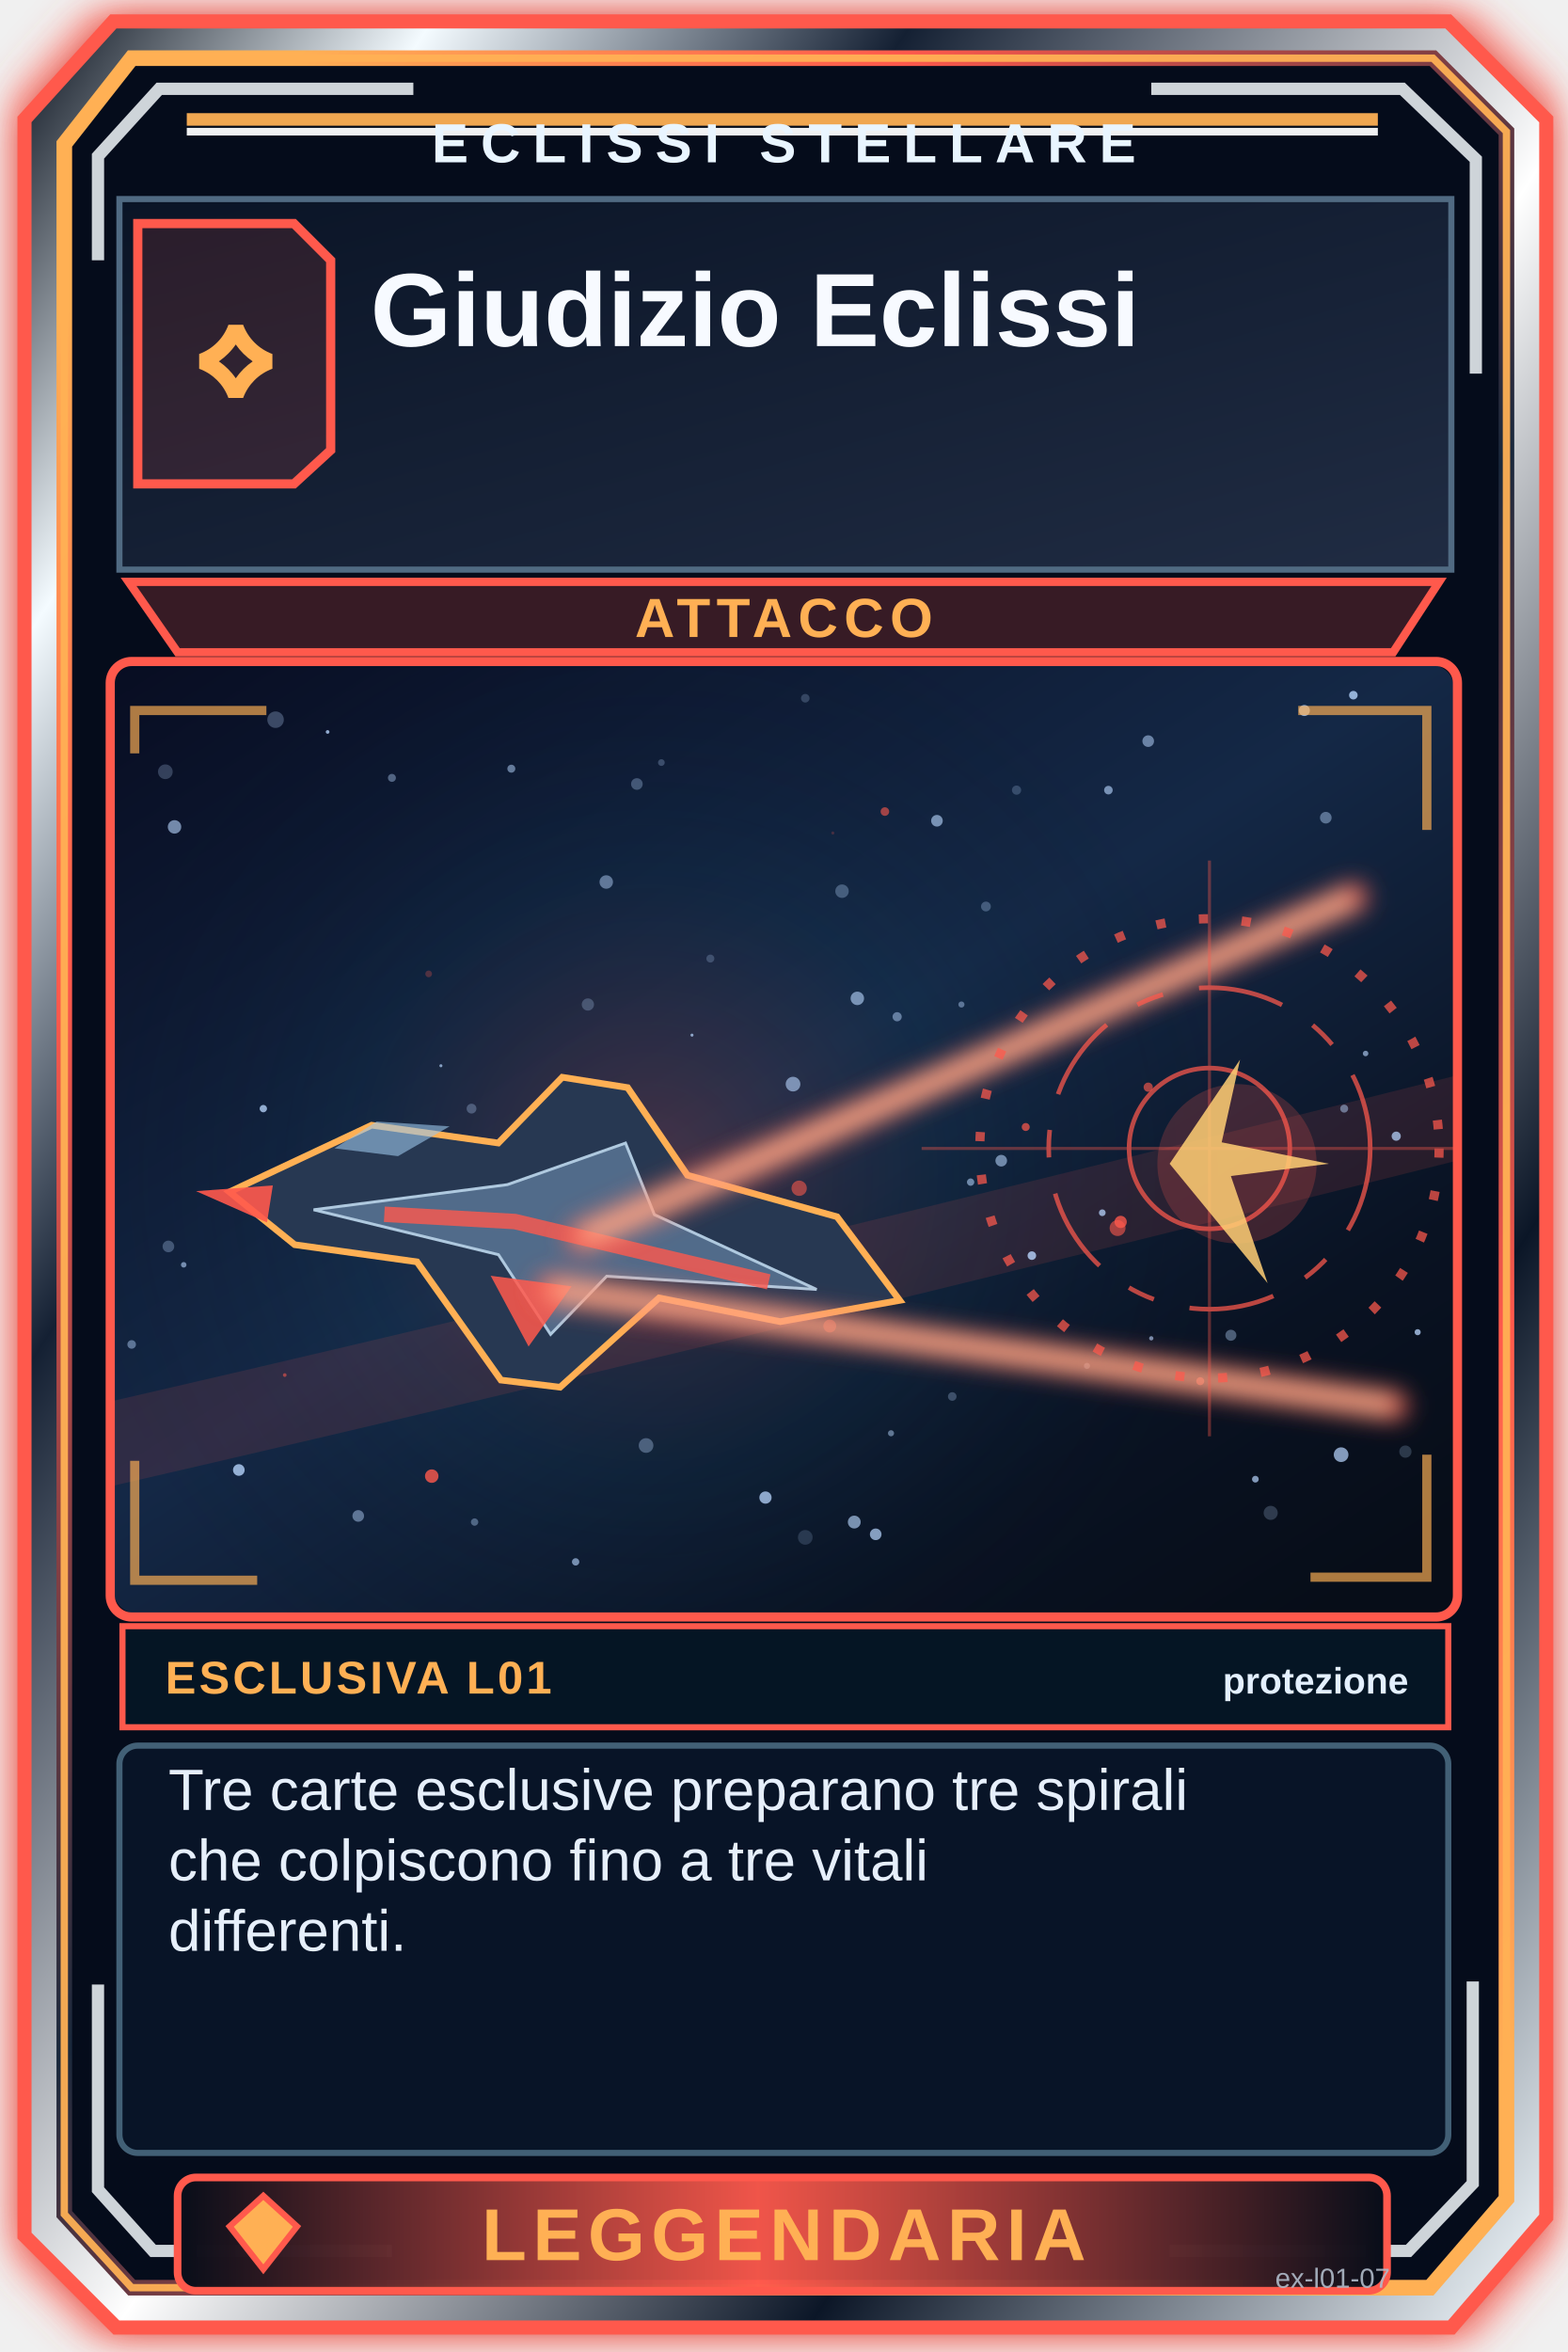
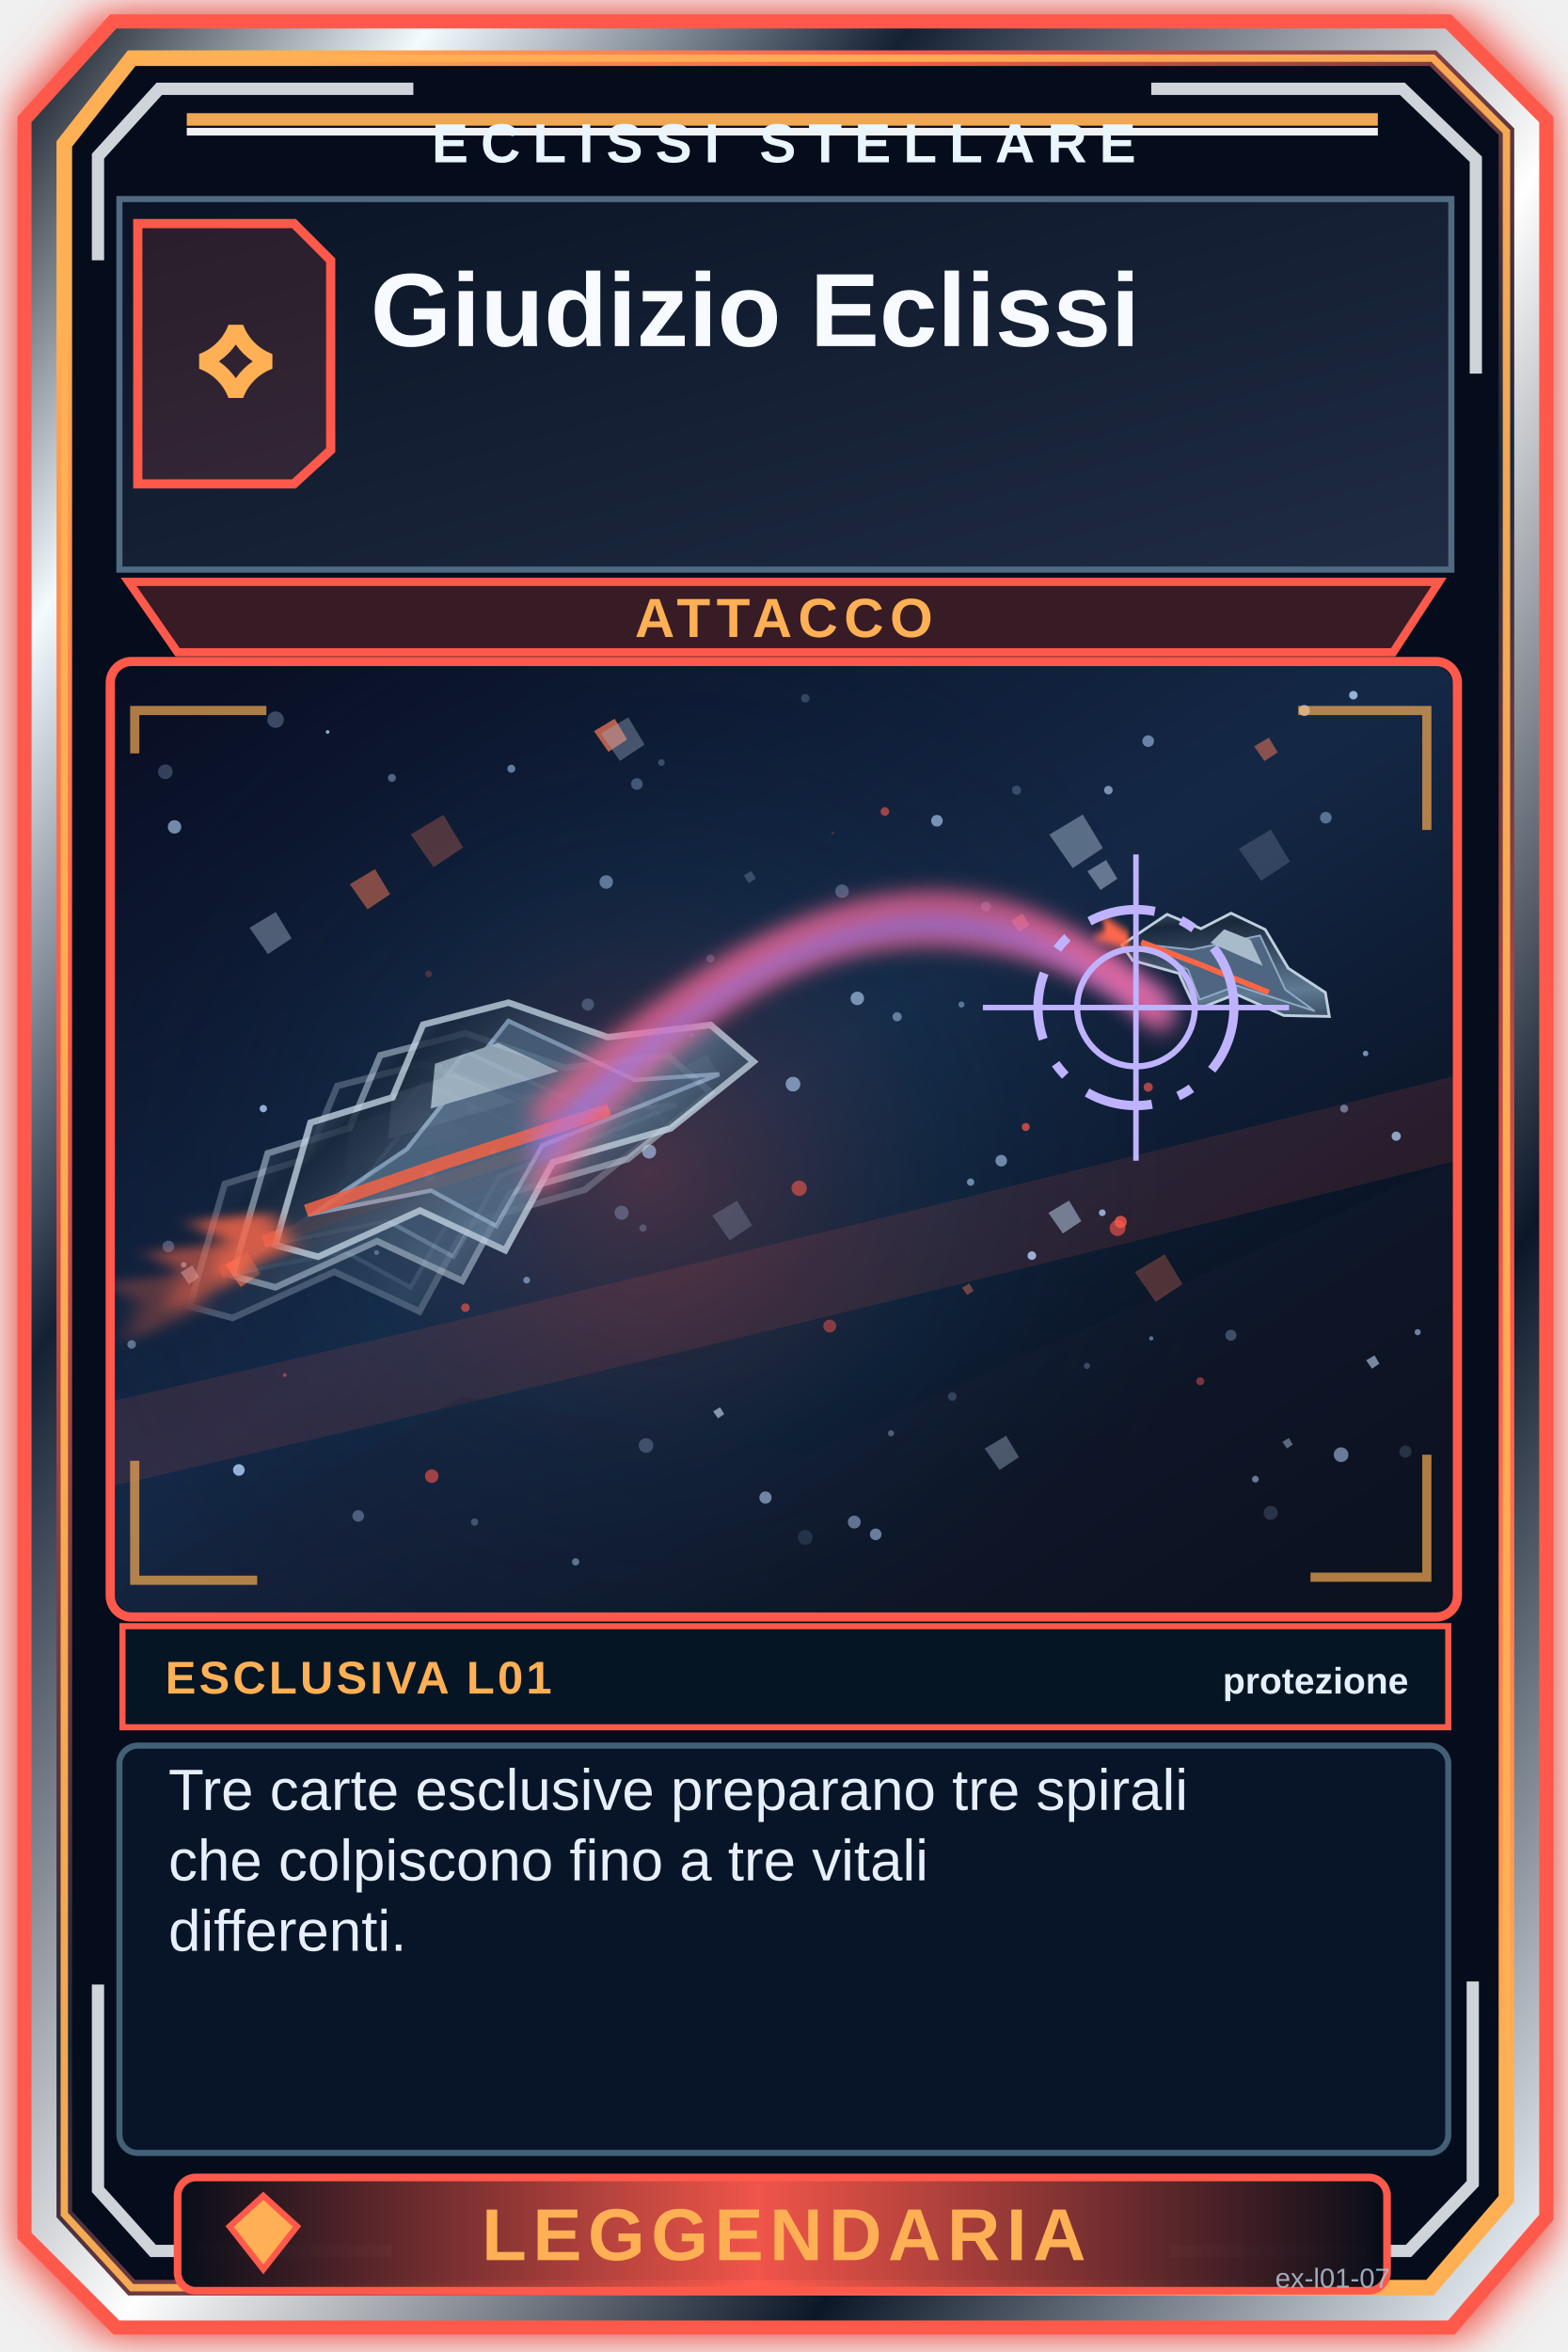
<svg xmlns="http://www.w3.org/2000/svg" width="512" height="768" viewBox="0 0 512 768" role="img" aria-label="Giudizio Eclissi · ATTACCO · LEGGENDARIA">
  <defs>
    <linearGradient id="metal" x1="0" y1="0" x2="1" y2="1">
      <stop stop-color="#101824" />
      <stop offset=".13" stop-color="#f4fbff" />
      <stop offset=".29" stop-color="#142033" />
      <stop offset=".53" stop-color="#ffffff" />
      <stop offset=".76" stop-color="#0b1627" />
      <stop offset="1" stop-color="#f4fbff" />
    </linearGradient>
    <linearGradient id="rim" x1=".15" y1="0" x2=".87" y2="1">
      <stop stop-color="#ffb054" />
      <stop offset=".2" stop-color="#ff594c" />
      <stop offset=".52" stop-color="#19283c" />
      <stop offset=".78" stop-color="#ff594c" />
      <stop offset="1" stop-color="#ffb054" />
    </linearGradient>
    <linearGradient id="spaceSky" x1="0" y1="0" x2=".9" y2="1">
      <stop stop-color="#080d22" />
      <stop offset=".49" stop-color="#142846" />
      <stop offset=".82" stop-color="#091222" />
      <stop offset="1" stop-color="#070d18" />
    </linearGradient>
    <radialGradient id="planet">
      <stop stop-color="#ff594c" stop-opacity=".65" />
      <stop offset=".52" stop-color="#194761" stop-opacity=".42" />
      <stop offset="1" stop-color="#0a1529" stop-opacity=".05" />
    </radialGradient>
    <linearGradient id="titlePanel" x1="0" x2="1" y1="0" y2="1">
      <stop stop-color="#0a1426" />
      <stop offset="1" stop-color="#202c43" />
    </linearGradient>
    <linearGradient id="rarityShine" x1="0" y1="0" x2="1" y2="0">
      <stop stop-color="#070d19" />
      <stop offset=".48" stop-color="#ff594c" stop-opacity="0.94" />
      <stop offset="1" stop-color="#070d19" />
    </linearGradient>
    <filter id="rimGlow" x="-30%" y="-30%" width="160%" height="160%">
      <feGaussianBlur stdDeviation="6.8" />
    </filter>
    <filter id="beamGlow" x="-70%" y="-70%" width="240%" height="240%">
      <feGaussianBlur stdDeviation="4" />
    </filter>
    <clipPath id="artClip">
      <rect x="37" y="217" width="438" height="310" rx="8" />
    </clipPath>
  </defs>
  <path d="M37 7H473L505 39V724L474 760H38L8 730V39Z" fill="#030712" stroke="#ff594c" stroke-width="11.2" opacity="0.98" filter="url(#rimGlow)" />
  <path d="M37 7H473L505 39V724L474 760H38L8 730V39Z" fill="url(#metal)" stroke="#ff594c" stroke-width="4.6" />
  <path d="M43 19H468L492 43V718L467 747H43L21 723V47Z" fill="#050c1b" stroke="url(#rim)" stroke-width="5.1" />
  <path d="M43 19H468L492 43V718L467 747H43L21 723V47Z" fill="none" stroke="#ffb054" stroke-width="2.4" opacity="0.94" />
  <path d="M61 39H450" stroke="#ffb054" stroke-width="4.1" opacity="0.94" />
  <path d="M32 85V51L52 29H135 M376 29H458L482 52V122 M32 648V715L50 735H128 M382 735H460L481 713V647" fill="none" stroke="#f7fcff" stroke-width="4" opacity="0.83" />
  <path d="M61 43H450" stroke="#fff" stroke-width="2.5" opacity="0.94" />
  <text x="256" y="53" text-anchor="middle" fill="#e9f5ff" font-size="18" font-family="Arial, sans-serif" font-weight="700" letter-spacing="4">ECLISSI STELLARE</text>
  <path d="M39 65H474V186H39Z" fill="url(#titlePanel)" stroke="#506a82" stroke-width="2" />
  <path d="M45 73H96L108 85V147L96 158H45Z" fill="#ff594c" fill-opacity=".13" stroke="#ff594c" stroke-width="3" />
  <text x="77" y="128" text-anchor="middle" fill="#ffb054" font-family="Arial, sans-serif" font-size="40" font-weight="bold">⟡</text>
  <text x="121" y="113" fill="#f7faff" font-family="Arial,sans-serif" font-size="34" font-weight="800">Giudizio Eclissi</text>
  <path d="M42 190H470L455 213H58Z" fill="#ff594c" fill-opacity=".20" stroke="#ff594c" stroke-width="2.7" />
  <text x="256" y="208" text-anchor="middle" fill="#ffb054" font-family="Arial,sans-serif" font-size="18" font-weight="900" letter-spacing="2">ATTACCO</text>
  <g clip-path="url(#artClip)">
    <rect x="37" y="217" width="438" height="310" fill="url(#spaceSky)" />
    <circle cx="212" cy="383" r="186" fill="url(#planet)" opacity=".34" />
    <path d="M12 477Q218 430 508 357" fill="none" stroke="#ff594c" stroke-width="27" opacity=".12" />
    <circle cx="366" cy="399" r="2.0" fill="#ff594c" opacity="0.78" />
    <circle cx="154" cy="362" r="1.6" fill="#b9d7ff" opacity="0.30" />
    <circle cx="43" cy="439" r="1.4" fill="#b9d7ff" opacity="0.45" />
    <circle cx="463" cy="435" r="1.0" fill="#b9d7ff" opacity="0.75" />
    <circle cx="306" cy="268" r="1.9" fill="#b9d7ff" opacity="0.61" />
    <circle cx="322" cy="296" r="1.6" fill="#b9d7ff" opacity="0.30" />
    <circle cx="140" cy="318" r="1.1" fill="#ff594c" opacity="0.27" />
    <circle cx="212" cy="376" r="2.3" fill="#b9d7ff" opacity="0.58" />
    <circle cx="426" cy="232" r="1.8" fill="#b9d7ff" opacity="0.75" />
    <circle cx="90" cy="235" r="2.7" fill="#b9d7ff" opacity="0.28" />
    <circle cx="198" cy="288" r="2.2" fill="#b9d7ff" opacity="0.47" />
    <circle cx="86" cy="362" r="1.2" fill="#b9d7ff" opacity="0.76" />
    <circle cx="289" cy="265" r="1.4" fill="#ff594c" opacity="0.60" />
    <circle cx="54" cy="252" r="2.4" fill="#b9d7ff" opacity="0.24" />
    <circle cx="280" cy="326" r="2.2" fill="#b9d7ff" opacity="0.60" />
    <circle cx="107" cy="239" r="0.6" fill="#b9d7ff" opacity="0.78" />
    <circle cx="279" cy="497" r="2.1" fill="#b9d7ff" opacity="0.63" />
    <circle cx="438" cy="475" r="2.4" fill="#b9d7ff" opacity="0.70" />
    <circle cx="271" cy="433" r="2.1" fill="#ff594c" opacity="0.47" />
    <circle cx="415" cy="494" r="2.3" fill="#b9d7ff" opacity="0.22" />
    <circle cx="456" cy="371" r="1.5" fill="#b9d7ff" opacity="0.72" />
    <circle cx="375" cy="242" r="1.9" fill="#b9d7ff" opacity="0.53" />
    <circle cx="439" cy="362" r="1.3" fill="#b9d7ff" opacity="0.47" />
    <circle cx="128" cy="254" r="1.3" fill="#b9d7ff" opacity="0.40" />
    <circle cx="261" cy="388" r="2.5" fill="#ff594c" opacity="0.57" />
    <circle cx="172" cy="418" r="1.1" fill="#b9d7ff" opacity="0.52" />
    <circle cx="286" cy="501" r="1.9" fill="#b9d7ff" opacity="0.70" />
    <circle cx="459" cy="474" r="2.0" fill="#b9d7ff" opacity="0.21" />
    <circle cx="360" cy="396" r="1.1" fill="#b9d7ff" opacity="0.74" />
    <circle cx="167" cy="251" r="1.3" fill="#b9d7ff" opacity="0.51" />
    <circle cx="392" cy="451" r="1.3" fill="#ff594c" opacity="0.60" />
    <circle cx="155" cy="497" r="1.2" fill="#b9d7ff" opacity="0.38" />
    <circle cx="211" cy="472" r="2.4" fill="#b9d7ff" opacity="0.34" />
    <circle cx="433" cy="267" r="1.9" fill="#b9d7ff" opacity="0.43" />
    <circle cx="410" cy="483" r="1.1" fill="#b9d7ff" opacity="0.69" />
    <circle cx="327" cy="379" r="1.9" fill="#b9d7ff" opacity="0.57" />
    <circle cx="335" cy="368" r="1.3" fill="#ff594c" opacity="0.71" />
    <circle cx="57" cy="270" r="2.2" fill="#b9d7ff" opacity="0.60" />
    <circle cx="55" cy="407" r="1.9" fill="#b9d7ff" opacity="0.30" />
    <circle cx="314" cy="328" r="1.0" fill="#b9d7ff" opacity="0.44" />
    <circle cx="317" cy="386" r="1.2" fill="#b9d7ff" opacity="0.56" />
    <circle cx="263" cy="228" r="1.4" fill="#b9d7ff" opacity="0.22" />
    <circle cx="93" cy="449" r="0.6" fill="#ff594c" opacity="0.55" />
    <circle cx="376" cy="437" r="0.7" fill="#b9d7ff" opacity="0.61" />
    <circle cx="216" cy="249" r="1.1" fill="#b9d7ff" opacity="0.26" />
    <circle cx="275" cy="291" r="2.2" fill="#b9d7ff" opacity="0.31" />
    <circle cx="337" cy="410" r="1.4" fill="#b9d7ff" opacity="0.79" />
    <circle cx="123" cy="409" r="0.8" fill="#b9d7ff" opacity="0.44" />
    <circle cx="272" cy="272" r="0.5" fill="#ff594c" opacity="0.22" />
    <circle cx="442" cy="227" r="1.4" fill="#b9d7ff" opacity="0.78" />
    <circle cx="208" cy="256" r="1.9" fill="#b9d7ff" opacity="0.31" />
    <circle cx="355" cy="446" r="1.0" fill="#b9d7ff" opacity="0.35" />
    <circle cx="188" cy="510" r="1.2" fill="#b9d7ff" opacity="0.61" />
    <circle cx="232" cy="313" r="1.3" fill="#b9d7ff" opacity="0.23" />
    <circle cx="152" cy="427" r="1.4" fill="#ff594c" opacity="0.61" />
    <circle cx="203" cy="396" r="2.3" fill="#b9d7ff" opacity="0.27" />
    <circle cx="117" cy="495" r="1.9" fill="#b9d7ff" opacity="0.46" />
    <circle cx="78" cy="480" r="1.9" fill="#b9d7ff" opacity="0.78" />
    <circle cx="60" cy="413" r="0.9" fill="#b9d7ff" opacity="0.59" />
    <circle cx="259" cy="354" r="2.4" fill="#b9d7ff" opacity="0.59" />
    <circle cx="365" cy="401" r="2.6" fill="#ff594c" opacity="0.59" />
    <circle cx="226" cy="338" r="0.5" fill="#b9d7ff" opacity="0.71" />
    <circle cx="263" cy="502" r="2.4" fill="#b9d7ff" opacity="0.17" />
    <circle cx="140" cy="384" r="1.8" fill="#b9d7ff" opacity="0.61" />
    <circle cx="250" cy="489" r="2.0" fill="#b9d7ff" opacity="0.74" />
    <circle cx="446" cy="344" r="0.9" fill="#b9d7ff" opacity="0.62" />
    <circle cx="375" cy="355" r="1.5" fill="#ff594c" opacity="0.64" />
    <circle cx="332" cy="258" r="1.5" fill="#b9d7ff" opacity="0.23" />
    <circle cx="362" cy="258" r="1.4" fill="#b9d7ff" opacity="0.61" />
    <circle cx="161" cy="376" r="0.9" fill="#b9d7ff" opacity="0.58" />
    <circle cx="291" cy="468" r="1.0" fill="#b9d7ff" opacity="0.48" />
    <circle cx="192" cy="328" r="2.0" fill="#b9d7ff" opacity="0.26" />
    <circle cx="141" cy="482" r="2.2" fill="#ff594c" opacity="0.80" />
    <circle cx="293" cy="332" r="1.5" fill="#b9d7ff" opacity="0.48" />
    <circle cx="311" cy="456" r="1.4" fill="#b9d7ff" opacity="0.28" />
    <circle cx="210" cy="401" r="1.2" fill="#b9d7ff" opacity="0.24" />
    <circle cx="144" cy="348" r="0.5" fill="#b9d7ff" opacity="0.68" />
    <circle cx="402" cy="436" r="1.8" fill="#b9d7ff" opacity="0.38" />
-     <g transform="translate(185 403) rotate(9) scale(0.72)">
-       <path d="M-154 5 L-95 -35 L-37 -36 L-13 -70 L17 -70 L50 -35 L120 -27 L154 6 L102 24 L46 22 L8 69 L-19 70 L-65 23 L-121 24 Z" fill="#273852" stroke="#ffb054" stroke-width="3" />
-       <path d="M-115 7 L-30 -18 L20 -45 L38 -15 L116 7 L21 16 L0 46 L-29 14Z" fill="#516b8a" stroke="#afc9df" stroke-width="1.3" />
-       <path d="M-83 4 L-24 -2 L28 2 L94 7" fill="none" stroke="#ff594c" stroke-width="7" opacity=".8" />
-       <path d="M-31 24 L-9 53 L6 23" fill="#ff594c" opacity=".85" />
-       <path d="M-135 -1 L-169 7 L-135 16" fill="#ff594c" opacity=".9" />
-       <path d="M-110 -22 L-81 -23 L-60 -40 L-93 -37 Z" fill="#99c4e8" opacity=".6" />
+     <g data-attack-scene="phase" data-attack-id="ex-l01-07" data-attack-signature="91ec5da4">
+       <defs>
+         <linearGradient id="atkSteel" x1="0" y1="0" x2="1" y2="1">
+           <stop stop-color="#829db3" />
+           <stop offset=".25" stop-color="#19283c" />
+           <stop offset=".65" stop-color="#607a93" />
+           <stop offset="1" stop-color="#0c1b2c" />
+         </linearGradient>
+       </defs>
+       <path d="M40 518L151 456L263 475L475 379V529H40Z" fill="#1a1d37" opacity=".26" />
+       <path d="M314.202 420.509l2.348 -1.409l1.409 2.348l-2.113 1.409Z" fill="#f47857" opacity="0.417" />
+       <path d="M58.981 415.488l3.844 -2.306l2.306 3.844l-3.46 2.306Z" fill="#9bacc3" opacity="0.659" />
+       <path d="M224.153 348.156l6.607 -3.964l3.964 6.607l-5.946 3.964Z" fill="#9bacc3" opacity="0.352" />
+       <path d="M330.162 300.576l3.756 -2.253l2.253 3.756l-3.38 2.253Z" fill="#f47857" opacity="0.557" />
+       <path d="M404.568 277.164l10.462 -6.277l6.277 10.462l-9.416 6.277Z" fill="#9bacc3" opacity="0.241" />
+       <path d="M232.911 460.867l2.259 -1.355l1.355 2.259l-2.033 1.355Z" fill="#9bacc3" opacity="0.829" />
+       <path d="M370.629 415.395l9.729 -5.837l5.837 9.729l-8.756 5.837Z" fill="#f47857" opacity="0.296" />
+       <path d="M81.477 302.948l8.593 -5.156l5.156 8.593l-7.733 5.156Z" fill="#9bacc3" opacity="0.463" />
+       <path d="M242.87 285.878l2.465 -1.479l1.479 2.465l-2.218 1.479Z" fill="#9bacc3" opacity="0.306" />
+       <path d="M409.613 243.724l4.787 -2.872l2.872 4.787l-4.308 2.872Z" fill="#f47857" opacity="0.521" />
+       <path d="M342.42 396.048l6.707 -4.024l4.024 6.707l-6.036 4.024Z" fill="#9bacc3" opacity="0.66" />
+       <path d="M342.695 272.532l10.927 -6.556l6.556 10.927l-9.834 6.556Z" fill="#9bacc3" opacity="0.531" />
+       <path d="M193.99 238.738l6.768 -4.061l4.061 6.768l-6.091 4.061Z" fill="#f47857" opacity="0.728" />
+       <path d="M321.585 473.01l6.987 -4.192l4.192 6.987l-6.288 4.192Z" fill="#9bacc3" opacity="0.433" />
+       <path d="M232.623 396.919l8.099 -4.859l4.859 8.099l-7.289 4.859Z" fill="#9bacc3" opacity="0.275" />
+       <path d="M114.25 288.714l8.221 -4.932l4.932 8.221l-7.398 4.932Z" fill="#f47857" opacity="0.515" />
+       <path d="M446.18 444.198l2.712 -1.627l1.627 2.712l-2.441 1.627Z" fill="#9bacc3" opacity="0.757" />
+       <path d="M355.133 284.485l6.116 -3.669l3.669 6.116l-5.504 3.669Z" fill="#9bacc3" opacity="0.603" />
+       <path d="M73.584 413.055l7.171 -4.302l4.302 7.171l-6.453 4.302Z" fill="#f47857" opacity="0.827" />
+       <path d="M196.261 239.565l8.914 -5.348l5.348 8.914l-8.022 5.348Z" fill="#9bacc3" opacity="0.392" />
+       <path d="M418.814 470.836l2.132 -1.279l1.279 2.132l-1.919 1.279Z" fill="#9bacc3" opacity="0.546" />
+       <path d="M134.122 272.467l10.687 -6.412l6.412 10.687l-9.619 6.412Z" fill="#f47857" opacity="0.288" />
+       <g opacity="0.3" transform="translate(0 0)">
+         <g transform="translate(135 388) rotate(-20) scale(0.7)">
+           <path d="M-117 16L-82 -32L-42 -30L-17 -57L24 -53L62 -22L109 -11L122 12L75 28L18 24L-17 55L-48 24L-100 28Z" fill="url(#atkSteel)" stroke="#bed0de" stroke-width="3" />
+           <path d="M-97 8L-44 -5L21 -45L67 1L105 12L16 15L-17 43L-40 17Z" fill="#4e6681" stroke="#8faac6" stroke-width="2" />
+           <path d="M-98 6L-30 7L51 10" stroke="#ff6545" stroke-width="6" fill="none" />
+           <path d="M-114 1L-151 -8L-139 6L-151 22L-109 19Z" fill="#ff6748" filter="url(#beamGlow)" />
+           <path d="M-27 -19L-18 -38L13 -37L35 -15Z" fill="#a8bbcb" />
+         </g>
+       </g>
+       <g opacity="0.55" transform="translate(14 -10)">
+         <g transform="translate(135 388) rotate(-20) scale(0.7)">
+           <path d="M-117 16L-82 -32L-42 -30L-17 -57L24 -53L62 -22L109 -11L122 12L75 28L18 24L-17 55L-48 24L-100 28Z" fill="url(#atkSteel)" stroke="#bed0de" stroke-width="3" />
+           <path d="M-97 8L-44 -5L21 -45L67 1L105 12L16 15L-17 43L-40 17Z" fill="#4e6681" stroke="#8faac6" stroke-width="2" />
+           <path d="M-98 6L-30 7L51 10" stroke="#ff6545" stroke-width="6" fill="none" />
+           <path d="M-114 1L-151 -8L-139 6L-151 22L-109 19Z" fill="#ff6748" filter="url(#beamGlow)" />
+           <path d="M-27 -19L-18 -38L13 -37L35 -15Z" fill="#a8bbcb" />
+         </g>
+       </g>
+       <g opacity="0.8" transform="translate(28 -20)">
+         <g transform="translate(135 388) rotate(-20) scale(0.7)">
+           <path d="M-117 16L-82 -32L-42 -30L-17 -57L24 -53L62 -22L109 -11L122 12L75 28L18 24L-17 55L-48 24L-100 28Z" fill="url(#atkSteel)" stroke="#bed0de" stroke-width="3" />
+           <path d="M-97 8L-44 -5L21 -45L67 1L105 12L16 15L-17 43L-40 17Z" fill="#4e6681" stroke="#8faac6" stroke-width="2" />
+           <path d="M-98 6L-30 7L51 10" stroke="#ff6545" stroke-width="6" fill="none" />
+           <path d="M-114 1L-151 -8L-139 6L-151 22L-109 19Z" fill="#ff6748" filter="url(#beamGlow)" />
+           <path d="M-27 -19L-18 -38L13 -37L35 -15Z" fill="#a8bbcb" />
+         </g>
+       </g>
+       <g transform="translate(401 316) rotate(20) scale(0.3)">
+         <path d="M-117 16L-82 -32L-42 -30L-17 -57L24 -53L62 -22L109 -11L122 12L75 28L18 24L-17 55L-48 24L-100 28Z" fill="url(#atkSteel)" stroke="#bed0de" stroke-width="3" />
+         <path d="M-97 8L-44 -5L21 -45L67 1L105 12L16 15L-17 43L-40 17Z" fill="#4e6681" stroke="#8faac6" stroke-width="2" />
+         <path d="M-98 6L-30 7L51 10" stroke="#ff6545" stroke-width="6" fill="none" />
+         <path d="M-114 1L-151 -8L-139 6L-151 22L-109 19Z" fill="#ff6748" filter="url(#beamGlow)" />
+         <path d="M-27 -19L-18 -38L13 -37L35 -15Z" fill="#a8bbcb" />
+       </g>
+       <path d="M175 388Q268 260 381 329" fill="none" stroke="#ff6389" stroke-width="6" filter="url(#beamGlow)" />
+       <path d="M175 377Q285 251 381 332" fill="none" stroke="#9b80ff" stroke-width="6" filter="url(#beamGlow)" />
+       <path d="M175 366Q302 242 381 335" fill="none" stroke="#ff6389" stroke-width="6" filter="url(#beamGlow)" />
+       <g fill="none" stroke="#bfb3ff">
+         <circle cx="371" cy="329" r="32" stroke-width="3" stroke-dasharray="22 9 5 9" />
+         <circle cx="371" cy="329" r="19.2" stroke-width="2" />
+         <path d="M321 329H421M371 279V379" stroke-width="1.8" />
+       </g>
    </g>
-     <g filter="url(#beamGlow)">
-       <path d="M190 404 L442 293 M180 421 L455 459" stroke="#ff594c" stroke-width="9" stroke-linecap="round" />
-       <path d="M190 404 L442 293 M180 421 L455 459" stroke="#fff3c2" stroke-width="2.4" />
-     </g>
-     <g fill="none" stroke="#ff594c" opacity=".72">
-       <circle cx="395" cy="375" r="75" stroke-width="3" stroke-dasharray="3 11" />
-       <circle cx="395" cy="375" r="52.5" stroke-width="1.5" stroke-dasharray="28 12 9 12" />
-       <circle cx="395" cy="375" r="26.25" stroke-width="1.5" />
-       <path d="M301 375H489 M395 281V469" stroke-width="1" opacity=".5" />
-     </g>
-     <circle cx="404" cy="380" r="26" fill="#ff594c" opacity=".21" />
-     <path d="M382 380l23 -34l-6 27l35 7l-32 4l12 35z" fill="#ffcf74" opacity=".85" />
    <path d="M44 246V232H87 M424 232h42v39 M44 477v39h40 M428 515h38v-40" stroke="#ffb054" stroke-width="3" fill="none" opacity=".67" />
  </g>
  <rect x="36" y="216" width="440" height="312" rx="7" fill="none" stroke="#ff594c" stroke-width="3" />
  <path d="M40 531H473V564H40Z" fill="#051524" stroke="#ff594c" stroke-width="2" />
  <text x="54" y="553" fill="#ffb054" font-family="Arial,sans-serif" font-size="15" font-weight="bold" letter-spacing="1">ESCLUSIVA L01</text>
  <text x="460" y="553" text-anchor="end" fill="#e4f0ff" font-family="Arial,sans-serif" font-size="12" font-weight="bold">protezione</text>
  <rect x="39" y="570" width="434" height="133" rx="6" fill="#081427" stroke="#426076" stroke-width="2" />
  <text x="55" y="591" fill="#e6effb" font-size="19" font-family="Arial,sans-serif">Tre carte esclusive preparano tre spirali</text>
  <text x="55" y="614" fill="#e6effb" font-size="19" font-family="Arial,sans-serif">che colpiscono fino a tre vitali</text>
  <text x="55" y="637" fill="#e6effb" font-size="19" font-family="Arial,sans-serif">differenti.</text>
  <rect x="58" y="711" width="395" height="37" rx="6" fill="url(#rarityShine)" stroke="#ff594c" stroke-width="2.5" />
  <path d="M75 727l11 -10l11 10l-11 14Z" fill="#ffb054" stroke="#ff594c" stroke-width="2" />
  <text x="256" y="738" fill="#ffb054" text-anchor="middle" font-family="Arial,sans-serif" font-size="24" font-weight="900" letter-spacing="2">LEGGENDARIA</text>
  <text x="454" y="747" fill="#afbac9" font-family="Arial,sans-serif" font-size="9" text-anchor="end" opacity=".9">ex-l01-07</text>
</svg>
